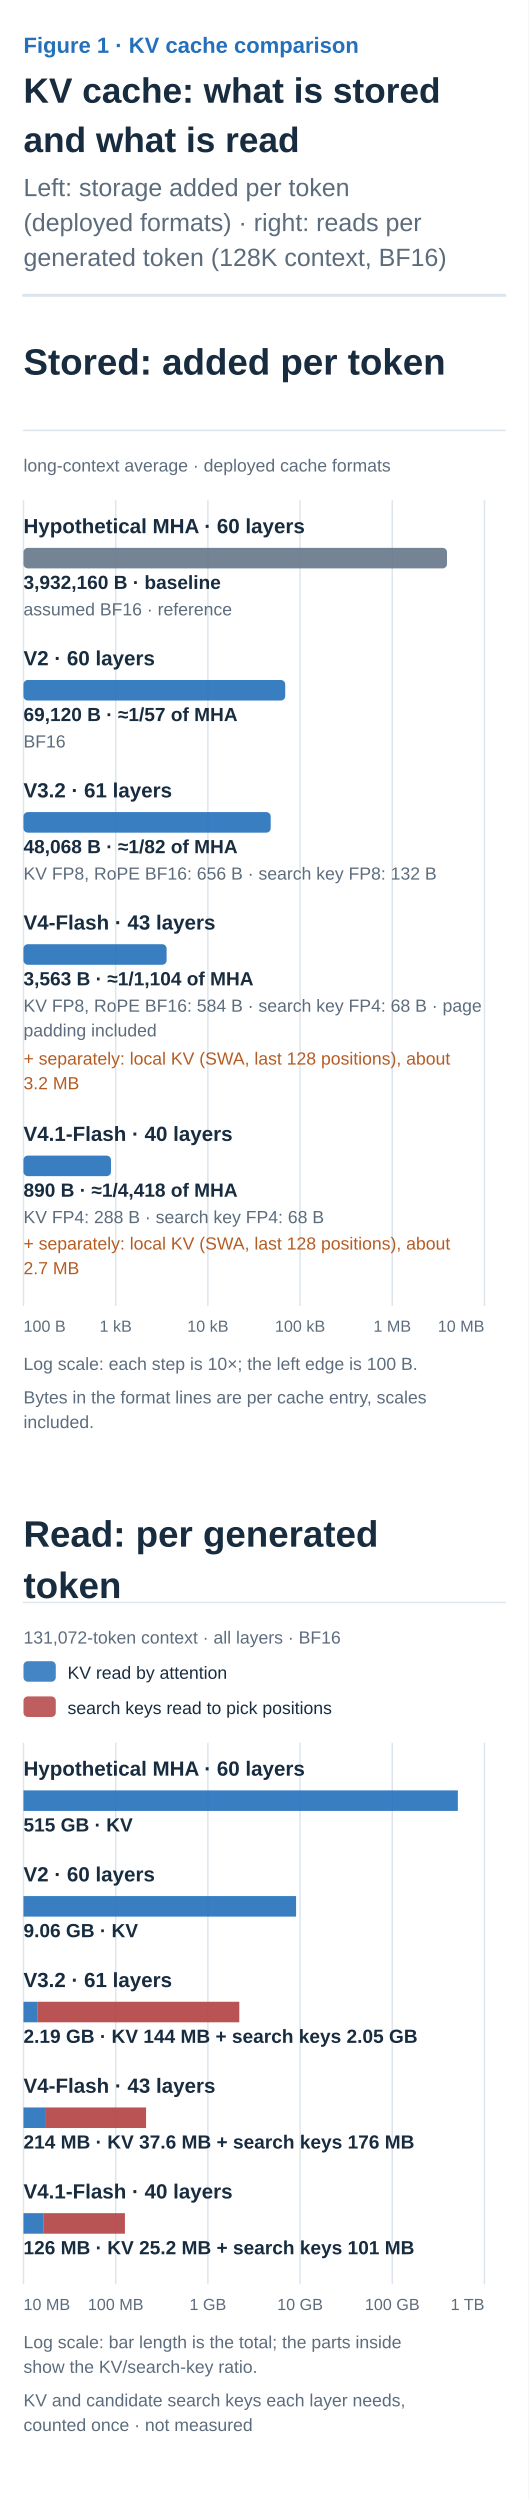
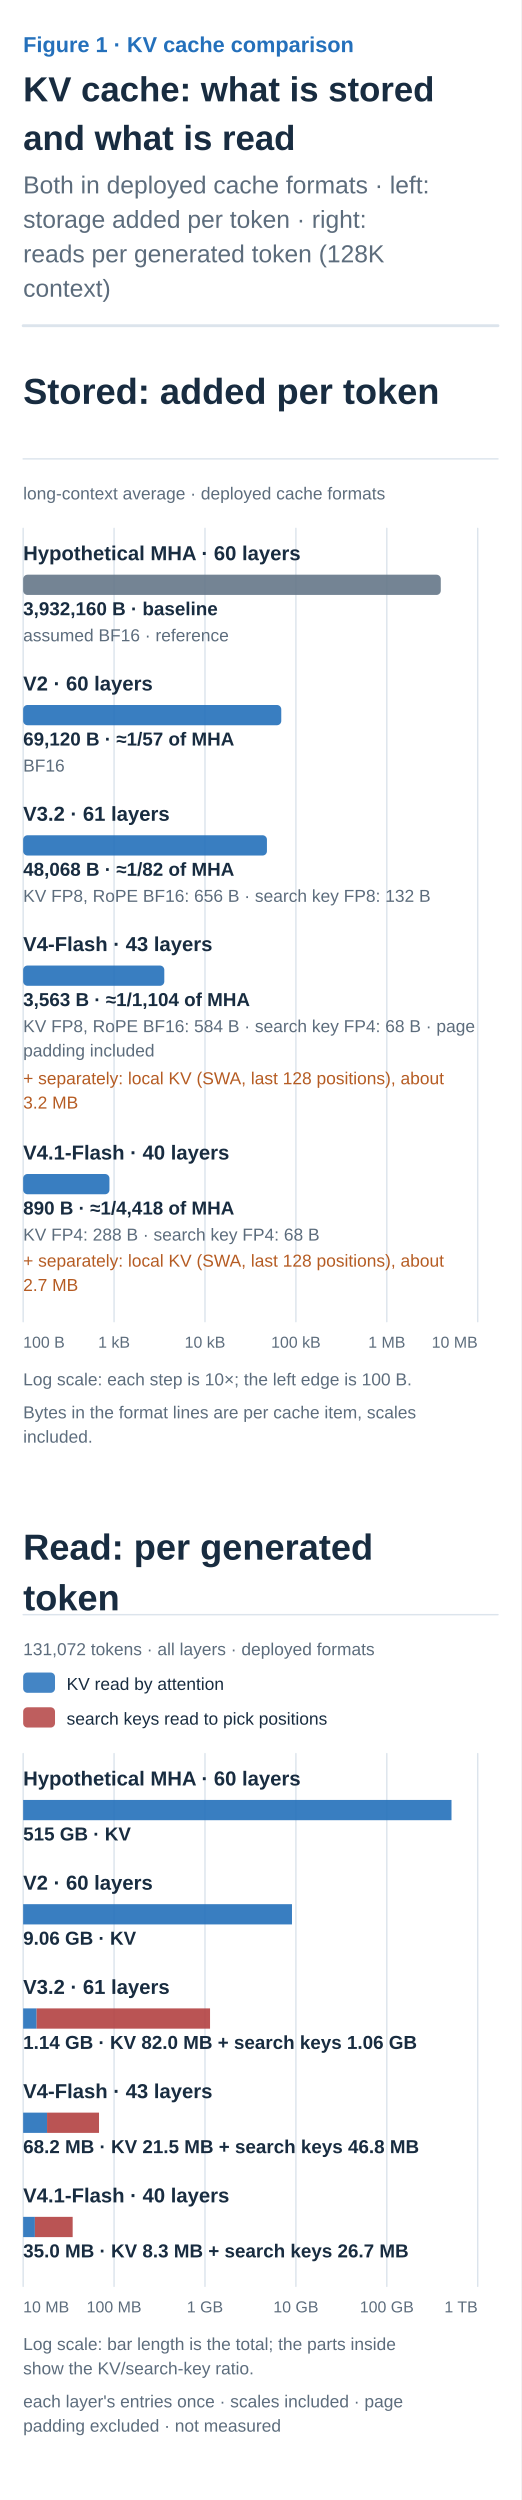
- <svg xmlns="http://www.w3.org/2000/svg" width="360" height="1703" viewBox="0 0 360 1703" role="img" aria-labelledby="title desc">
+ <svg xmlns="http://www.w3.org/2000/svg" width="360" height="1727" viewBox="0 0 360 1727" role="img" aria-labelledby="title desc">
  <defs>
    <marker id="arrow-ink" viewBox="0 0 10 10" refX="8" refY="5" markerWidth="6" markerHeight="6" orient="auto">
      <path d="M1 1 L9 5 L1 9" fill="none" stroke="#182C40" stroke-width="1.6" />
    </marker>
    <marker id="arrow-muted" viewBox="0 0 10 10" refX="8" refY="5" markerWidth="6" markerHeight="6" orient="auto">
      <path d="M1 1 L9 5 L1 9" fill="none" stroke="#5C6C7C" stroke-width="1.6" />
    </marker>
    <marker id="arrow-line" viewBox="0 0 10 10" refX="8" refY="5" markerWidth="6" markerHeight="6" orient="auto">
      <path d="M1 1 L9 5 L1 9" fill="none" stroke="#DCE4EC" stroke-width="1.6" />
    </marker>
    <marker id="arrow-paper" viewBox="0 0 10 10" refX="8" refY="5" markerWidth="6" markerHeight="6" orient="auto">
      <path d="M1 1 L9 5 L1 9" fill="none" stroke="#FFFFFF" stroke-width="1.6" />
    </marker>
    <marker id="arrow-blue" viewBox="0 0 10 10" refX="8" refY="5" markerWidth="6" markerHeight="6" orient="auto">
      <path d="M1 1 L9 5 L1 9" fill="none" stroke="#2470BB" stroke-width="1.6" />
    </marker>
    <marker id="arrow-teal" viewBox="0 0 10 10" refX="8" refY="5" markerWidth="6" markerHeight="6" orient="auto">
      <path d="M1 1 L9 5 L1 9" fill="none" stroke="#287D78" stroke-width="1.6" />
    </marker>
    <marker id="arrow-orange" viewBox="0 0 10 10" refX="8" refY="5" markerWidth="6" markerHeight="6" orient="auto">
      <path d="M1 1 L9 5 L1 9" fill="none" stroke="#B55B22" stroke-width="1.6" />
    </marker>
    <marker id="arrow-purple" viewBox="0 0 10 10" refX="8" refY="5" markerWidth="6" markerHeight="6" orient="auto">
      <path d="M1 1 L9 5 L1 9" fill="none" stroke="#7954A3" stroke-width="1.6" />
    </marker>
    <marker id="arrow-gray" viewBox="0 0 10 10" refX="8" refY="5" markerWidth="6" markerHeight="6" orient="auto">
      <path d="M1 1 L9 5 L1 9" fill="none" stroke="#657789" stroke-width="1.6" />
    </marker>
    <marker id="arrow-red" viewBox="0 0 10 10" refX="8" refY="5" markerWidth="6" markerHeight="6" orient="auto">
      <path d="M1 1 L9 5 L1 9" fill="none" stroke="#B34242" stroke-width="1.6" />
    </marker>
    <marker id="arrow-indigo" viewBox="0 0 10 10" refX="8" refY="5" markerWidth="6" markerHeight="6" orient="auto">
      <path d="M1 1 L9 5 L1 9" fill="none" stroke="#4C60A8" stroke-width="1.6" />
    </marker>
    <marker id="arrow-slate" viewBox="0 0 10 10" refX="8" refY="5" markerWidth="6" markerHeight="6" orient="auto">
      <path d="M1 1 L9 5 L1 9" fill="none" stroke="#8191A0" stroke-width="1.6" />
    </marker>
    <marker id="arrow-surface" viewBox="0 0 10 10" refX="8" refY="5" markerWidth="6" markerHeight="6" orient="auto">
      <path d="M1 1 L9 5 L1 9" fill="none" stroke="#F8FAFC" stroke-width="1.6" />
    </marker>
  </defs>
  <style>text{font-family:Arial,"Apple SD Gothic Neo","Noto Sans KR",sans-serif}text[font-family]{font-family:Menlo,Consolas,monospace}path{stroke-linecap:round;stroke-linejoin:round}</style>
  <rect width="100%" height="100%" fill="white" />
  <text x="16" y="36" fill="#2470BB" font-size="15" font-weight="600" text-anchor="start" data-max-width="328">Figure 1 · KV cache comparison</text>
  <text x="16" y="70" fill="#182C40" font-size="24" font-weight="700" text-anchor="start" data-max-width="328">KV cache: what is stored</text>
  <text x="16" y="103.6" fill="#182C40" font-size="24" font-weight="700" text-anchor="start" data-max-width="328">and what is read</text>
-   <text x="16" y="133.6" fill="#5C6C7C" font-size="17" font-weight="400" text-anchor="start" data-max-width="328">Left: storage added per token</text>
-   <text x="16" y="157.4" fill="#5C6C7C" font-size="17" font-weight="400" text-anchor="start" data-max-width="328">(deployed formats) · right: reads per</text>
-   <text x="16" y="181.2" fill="#5C6C7C" font-size="17" font-weight="400" text-anchor="start" data-max-width="328">generated token (128K context, BF16)</text>
-   <path d="M16,201.2 H344" stroke="#DCE4EC" stroke-width="2" />
-   <g transform="translate(16 225.2) scale(1)" data-panel="1">
+   <text x="16" y="133.6" fill="#5C6C7C" font-size="17" font-weight="400" text-anchor="start" data-max-width="328">Both in deployed cache formats · left:</text>
+   <text x="16" y="157.4" fill="#5C6C7C" font-size="17" font-weight="400" text-anchor="start" data-max-width="328">storage added per token · right:</text>
+   <text x="16" y="181.2" fill="#5C6C7C" font-size="17" font-weight="400" text-anchor="start" data-max-width="328">reads per generated token (128K</text>
+   <text x="16" y="205" fill="#5C6C7C" font-size="17" font-weight="400" text-anchor="start" data-max-width="328">context)</text>
+   <path d="M16,225 H344" stroke="#DCE4EC" stroke-width="2" />
+   <g transform="translate(16 249) scale(1)" data-panel="1">
    <text x="0" y="30" fill="#182C40" font-size="25" font-weight="600" text-anchor="start" data-max-width="328">Stored: added per token</text>
    <path d="M0 68 L328 68" stroke="#DCE4EC" stroke-width="1" fill="none" />
    <text x="0" y="96" fill="#5C6C7C" font-size="12" font-weight="400" text-anchor="start" data-max-width="328">long-context average · deployed cache formats</text>
    <path d="M314 116 L314 664" stroke="#DCE4EC" stroke-width="1" fill="none" />
    <path d="M251.2 116 L251.2 664" stroke="#DCE4EC" stroke-width="1" fill="none" />
    <path d="M188.4 116 L188.4 664" stroke="#DCE4EC" stroke-width="1" fill="none" />
    <path d="M125.6 116 L125.6 664" stroke="#DCE4EC" stroke-width="1" fill="none" />
    <path d="M62.8 116 L62.8 664" stroke="#DCE4EC" stroke-width="1" fill="none" />
    <path d="M0 116 L0 664" stroke="#DCE4EC" stroke-width="1" fill="none" />
    <text x="0" y="138" fill="#182C40" font-size="14" font-weight="700" text-anchor="start" data-max-width="328">Hypothetical MHA · 60 layers</text>
    <rect x="0" y="148" width="288.5" height="14" rx="3" fill="#657789" fill-opacity="0.9" />
    <text x="0" y="176" fill="#182C40" font-size="13" font-weight="700" text-anchor="start" data-max-width="328">3,932,160 B · baseline</text>
    <text x="0" y="194" fill="#5C6C7C" font-size="12" font-weight="400" text-anchor="start" data-max-width="328">assumed BF16 · reference</text>
    <text x="0" y="228" fill="#182C40" font-size="14" font-weight="700" text-anchor="start" data-max-width="328">V2 · 60 layers</text>
    <rect x="0" y="238" width="178.3" height="14" rx="3" fill="#2470BB" fill-opacity="0.9" />
    <text x="0" y="266" fill="#182C40" font-size="13" font-weight="700" text-anchor="start" data-max-width="328">69,120 B · ≈1/57 of MHA</text>
    <text x="0" y="284" fill="#5C6C7C" font-size="12" font-weight="400" text-anchor="start" data-max-width="328">BF16</text>
    <text x="0" y="318" fill="#182C40" font-size="14" font-weight="700" text-anchor="start" data-max-width="328">V3.2 · 61 layers</text>
    <rect x="0" y="328" width="168.4" height="14" rx="3" fill="#2470BB" fill-opacity="0.9" />
    <text x="0" y="356" fill="#182C40" font-size="13" font-weight="700" text-anchor="start" data-max-width="328">48,068 B · ≈1/82 of MHA</text>
    <text x="0" y="374" fill="#5C6C7C" font-size="12" font-weight="400" text-anchor="start" data-max-width="328">KV FP8, RoPE BF16: 656 B · search key FP8: 132 B</text>
    <text x="0" y="408" fill="#182C40" font-size="14" font-weight="700" text-anchor="start" data-max-width="328">V4-Flash · 43 layers</text>
    <rect x="0" y="418" width="97.5" height="14" rx="3" fill="#2470BB" fill-opacity="0.9" />
    <text x="0" y="446" fill="#182C40" font-size="13" font-weight="700" text-anchor="start" data-max-width="328">3,563 B · ≈1/1,104 of MHA</text>
    <text x="0" y="464" fill="#5C6C7C" font-size="12" font-weight="400" text-anchor="start" data-max-width="328">KV FP8, RoPE BF16: 584 B · search key FP4: 68 B · page</text>
    <text x="0" y="480.8" fill="#5C6C7C" font-size="12" font-weight="400" text-anchor="start" data-max-width="328">padding included</text>
    <text x="0" y="500" fill="#B55B22" font-size="12" font-weight="400" text-anchor="start" data-max-width="328">+ separately: local KV (SWA, last 128 positions), about</text>
    <text x="0" y="516.8" fill="#B55B22" font-size="12" font-weight="400" text-anchor="start" data-max-width="328">3.2 MB</text>
    <text x="0" y="552" fill="#182C40" font-size="14" font-weight="700" text-anchor="start" data-max-width="328">V4.1-Flash · 40 layers</text>
    <rect x="0" y="562" width="59.6" height="14" rx="3" fill="#2470BB" fill-opacity="0.9" />
    <text x="0" y="590" fill="#182C40" font-size="13" font-weight="700" text-anchor="start" data-max-width="328">890 B · ≈1/4,418 of MHA</text>
    <text x="0" y="608" fill="#5C6C7C" font-size="12" font-weight="400" text-anchor="start" data-max-width="328">KV FP4: 288 B · search key FP4: 68 B</text>
    <text x="0" y="626" fill="#B55B22" font-size="12" font-weight="400" text-anchor="start" data-max-width="328">+ separately: local KV (SWA, last 128 positions), about</text>
    <text x="0" y="642.8" fill="#B55B22" font-size="12" font-weight="400" text-anchor="start" data-max-width="328">2.7 MB</text>
    <text x="0" y="682" fill="#5C6C7C" font-size="11" font-weight="400" text-anchor="start" data-max-width="80">100 B</text>
    <text x="62.8" y="682" fill="#5C6C7C" font-size="11" font-weight="400" text-anchor="middle" data-max-width="80">1 kB</text>
    <text x="125.6" y="682" fill="#5C6C7C" font-size="11" font-weight="400" text-anchor="middle" data-max-width="80">10 kB</text>
    <text x="188.4" y="682" fill="#5C6C7C" font-size="11" font-weight="400" text-anchor="middle" data-max-width="80">100 kB</text>
    <text x="251.2" y="682" fill="#5C6C7C" font-size="11" font-weight="400" text-anchor="middle" data-max-width="80">1 MB</text>
    <text x="314" y="682" fill="#5C6C7C" font-size="11" font-weight="400" text-anchor="end" data-max-width="80">10 MB</text>
    <text x="0" y="708" fill="#5C6C7C" font-size="12" font-weight="400" text-anchor="start" data-max-width="328">Log scale: each step is 10×; the left edge is 100 B.</text>
-     <text x="0" y="730.8" fill="#5C6C7C" font-size="12" font-weight="400" text-anchor="start" data-max-width="328">Bytes in the format lines are per cache entry, scales</text>
+     <text x="0" y="730.8" fill="#5C6C7C" font-size="12" font-weight="400" text-anchor="start" data-max-width="328">Bytes in the format lines are per cache item, scales</text>
    <text x="0" y="747.6" fill="#5C6C7C" font-size="12" font-weight="400" text-anchor="start" data-max-width="328">included.</text>
  </g>
-   <g transform="translate(16 1023.6) scale(1)" data-panel="2">
+   <g transform="translate(16 1047.4) scale(1)" data-panel="2">
    <text x="0" y="30" fill="#182C40" font-size="25" font-weight="600" text-anchor="start" data-max-width="328">Read: per generated</text>
    <text x="0" y="65" fill="#182C40" font-size="25" font-weight="600" text-anchor="start" data-max-width="328">token</text>
    <path d="M0 68 L328 68" stroke="#DCE4EC" stroke-width="1" fill="none" />
-     <text x="0" y="96" fill="#5C6C7C" font-size="12" font-weight="400" text-anchor="start" data-max-width="328">131,072-token context · all layers · BF16</text>
+     <text x="0" y="96" fill="#5C6C7C" font-size="12" font-weight="400" text-anchor="start" data-max-width="328">131,072 tokens · all layers · deployed formats</text>
    <rect x="0" y="108" width="22" height="14" rx="3" fill="#2470BB" fill-opacity=".85" />
    <text x="30" y="120" fill="#182C40" font-size="12" font-weight="400" text-anchor="start" data-max-width="298">KV read by attention</text>
    <rect x="0" y="132" width="22" height="14" rx="3" fill="#B34242" fill-opacity=".85" />
    <text x="30" y="144" fill="#182C40" font-size="12" font-weight="400" text-anchor="start" data-max-width="298">search keys read to pick positions</text>
    <path d="M314 164 L314 532" stroke="#DCE4EC" stroke-width="1" fill="none" />
    <path d="M251.2 164 L251.2 532" stroke="#DCE4EC" stroke-width="1" fill="none" />
    <path d="M188.4 164 L188.4 532" stroke="#DCE4EC" stroke-width="1" fill="none" />
    <path d="M125.6 164 L125.6 532" stroke="#DCE4EC" stroke-width="1" fill="none" />
    <path d="M62.8 164 L62.8 532" stroke="#DCE4EC" stroke-width="1" fill="none" />
    <path d="M0 164 L0 532" stroke="#DCE4EC" stroke-width="1" fill="none" />
    <text x="0" y="186" fill="#182C40" font-size="14" font-weight="700" text-anchor="start" data-max-width="328">Hypothetical MHA · 60 layers</text>
    <rect x="0" y="196" width="295.9" height="14" fill="#2470BB" fill-opacity="0.9" />
    <text x="0" y="224" fill="#182C40" font-size="13" font-weight="700" text-anchor="start" data-max-width="328">515 GB · KV</text>
    <text x="0" y="258" fill="#182C40" font-size="14" font-weight="700" text-anchor="start" data-max-width="328">V2 · 60 layers</text>
    <rect x="0" y="268" width="185.7" height="14" fill="#2470BB" fill-opacity="0.9" />
    <text x="0" y="296" fill="#182C40" font-size="13" font-weight="700" text-anchor="start" data-max-width="328">9.06 GB · KV</text>
    <text x="0" y="330" fill="#182C40" font-size="14" font-weight="700" text-anchor="start" data-max-width="328">V3.2 · 61 layers</text>
-     <rect x="0" y="340" width="9.7" height="14" fill="#2470BB" fill-opacity="0.9" />
-     <rect x="9.7" y="340" width="137.3" height="14" fill="#B34242" fill-opacity="0.9" />
-     <text x="0" y="368" fill="#182C40" font-size="13" font-weight="700" text-anchor="start" data-max-width="328">2.19 GB · KV 144 MB + search keys 2.05 GB</text>
+     <rect x="0" y="340" width="9.3" height="14" fill="#2470BB" fill-opacity="0.9" />
+     <rect x="9.3" y="340" width="119.8" height="14" fill="#B34242" fill-opacity="0.9" />
+     <text x="0" y="368" fill="#182C40" font-size="13" font-weight="700" text-anchor="start" data-max-width="328">1.14 GB · KV 82.0 MB + search keys 1.06 GB</text>
    <text x="0" y="402" fill="#182C40" font-size="14" font-weight="700" text-anchor="start" data-max-width="328">V4-Flash · 43 layers</text>
-     <rect x="0" y="412" width="14.7" height="14" fill="#2470BB" fill-opacity="0.9" />
-     <rect x="14.7" y="412" width="68.8" height="14" fill="#B34242" fill-opacity="0.9" />
-     <text x="0" y="440" fill="#182C40" font-size="13" font-weight="700" text-anchor="start" data-max-width="328">214 MB · KV 37.6 MB + search keys 176 MB</text>
+     <rect x="0" y="412" width="16.5" height="14" fill="#2470BB" fill-opacity="0.9" />
+     <rect x="16.5" y="412" width="35.9" height="14" fill="#B34242" fill-opacity="0.9" />
+     <text x="0" y="440" fill="#182C40" font-size="13" font-weight="700" text-anchor="start" data-max-width="328">68.2 MB · KV 21.5 MB + search keys 46.8 MB</text>
    <text x="0" y="474" fill="#182C40" font-size="14" font-weight="700" text-anchor="start" data-max-width="328">V4.1-Flash · 40 layers</text>
-     <rect x="0" y="484" width="13.8" height="14" fill="#2470BB" fill-opacity="0.9" />
-     <rect x="13.8" y="484" width="55.3" height="14" fill="#B34242" fill-opacity="0.9" />
-     <text x="0" y="512" fill="#182C40" font-size="13" font-weight="700" text-anchor="start" data-max-width="328">126 MB · KV 25.2 MB + search keys 101 MB</text>
+     <rect x="0" y="484" width="8.1" height="14" fill="#2470BB" fill-opacity="0.9" />
+     <rect x="8.1" y="484" width="26.1" height="14" fill="#B34242" fill-opacity="0.9" />
+     <text x="0" y="512" fill="#182C40" font-size="13" font-weight="700" text-anchor="start" data-max-width="328">35.0 MB · KV 8.3 MB + search keys 26.7 MB</text>
    <text x="0" y="550" fill="#5C6C7C" font-size="11" font-weight="400" text-anchor="start" data-max-width="80">10 MB</text>
    <text x="62.8" y="550" fill="#5C6C7C" font-size="11" font-weight="400" text-anchor="middle" data-max-width="80">100 MB</text>
    <text x="125.6" y="550" fill="#5C6C7C" font-size="11" font-weight="400" text-anchor="middle" data-max-width="80">1 GB</text>
    <text x="188.4" y="550" fill="#5C6C7C" font-size="11" font-weight="400" text-anchor="middle" data-max-width="80">10 GB</text>
    <text x="251.2" y="550" fill="#5C6C7C" font-size="11" font-weight="400" text-anchor="middle" data-max-width="80">100 GB</text>
    <text x="314" y="550" fill="#5C6C7C" font-size="11" font-weight="400" text-anchor="end" data-max-width="80">1 TB</text>
    <text x="0" y="576" fill="#5C6C7C" font-size="12" font-weight="400" text-anchor="start" data-max-width="328">Log scale: bar length is the total; the parts inside</text>
    <text x="0" y="592.8" fill="#5C6C7C" font-size="12" font-weight="400" text-anchor="start" data-max-width="328">show the KV/search-key ratio.</text>
-     <text x="0" y="615.6" fill="#5C6C7C" font-size="12" font-weight="400" text-anchor="start" data-max-width="328">KV and candidate search keys each layer needs,</text>
-     <text x="0" y="632.4" fill="#5C6C7C" font-size="12" font-weight="400" text-anchor="start" data-max-width="328">counted once · not measured</text>
+     <text x="0" y="615.6" fill="#5C6C7C" font-size="12" font-weight="400" text-anchor="start" data-max-width="328">each layer's entries once · scales included · page</text>
+     <text x="0" y="632.4" fill="#5C6C7C" font-size="12" font-weight="400" text-anchor="start" data-max-width="328">padding excluded · not measured</text>
  </g>
</svg>
